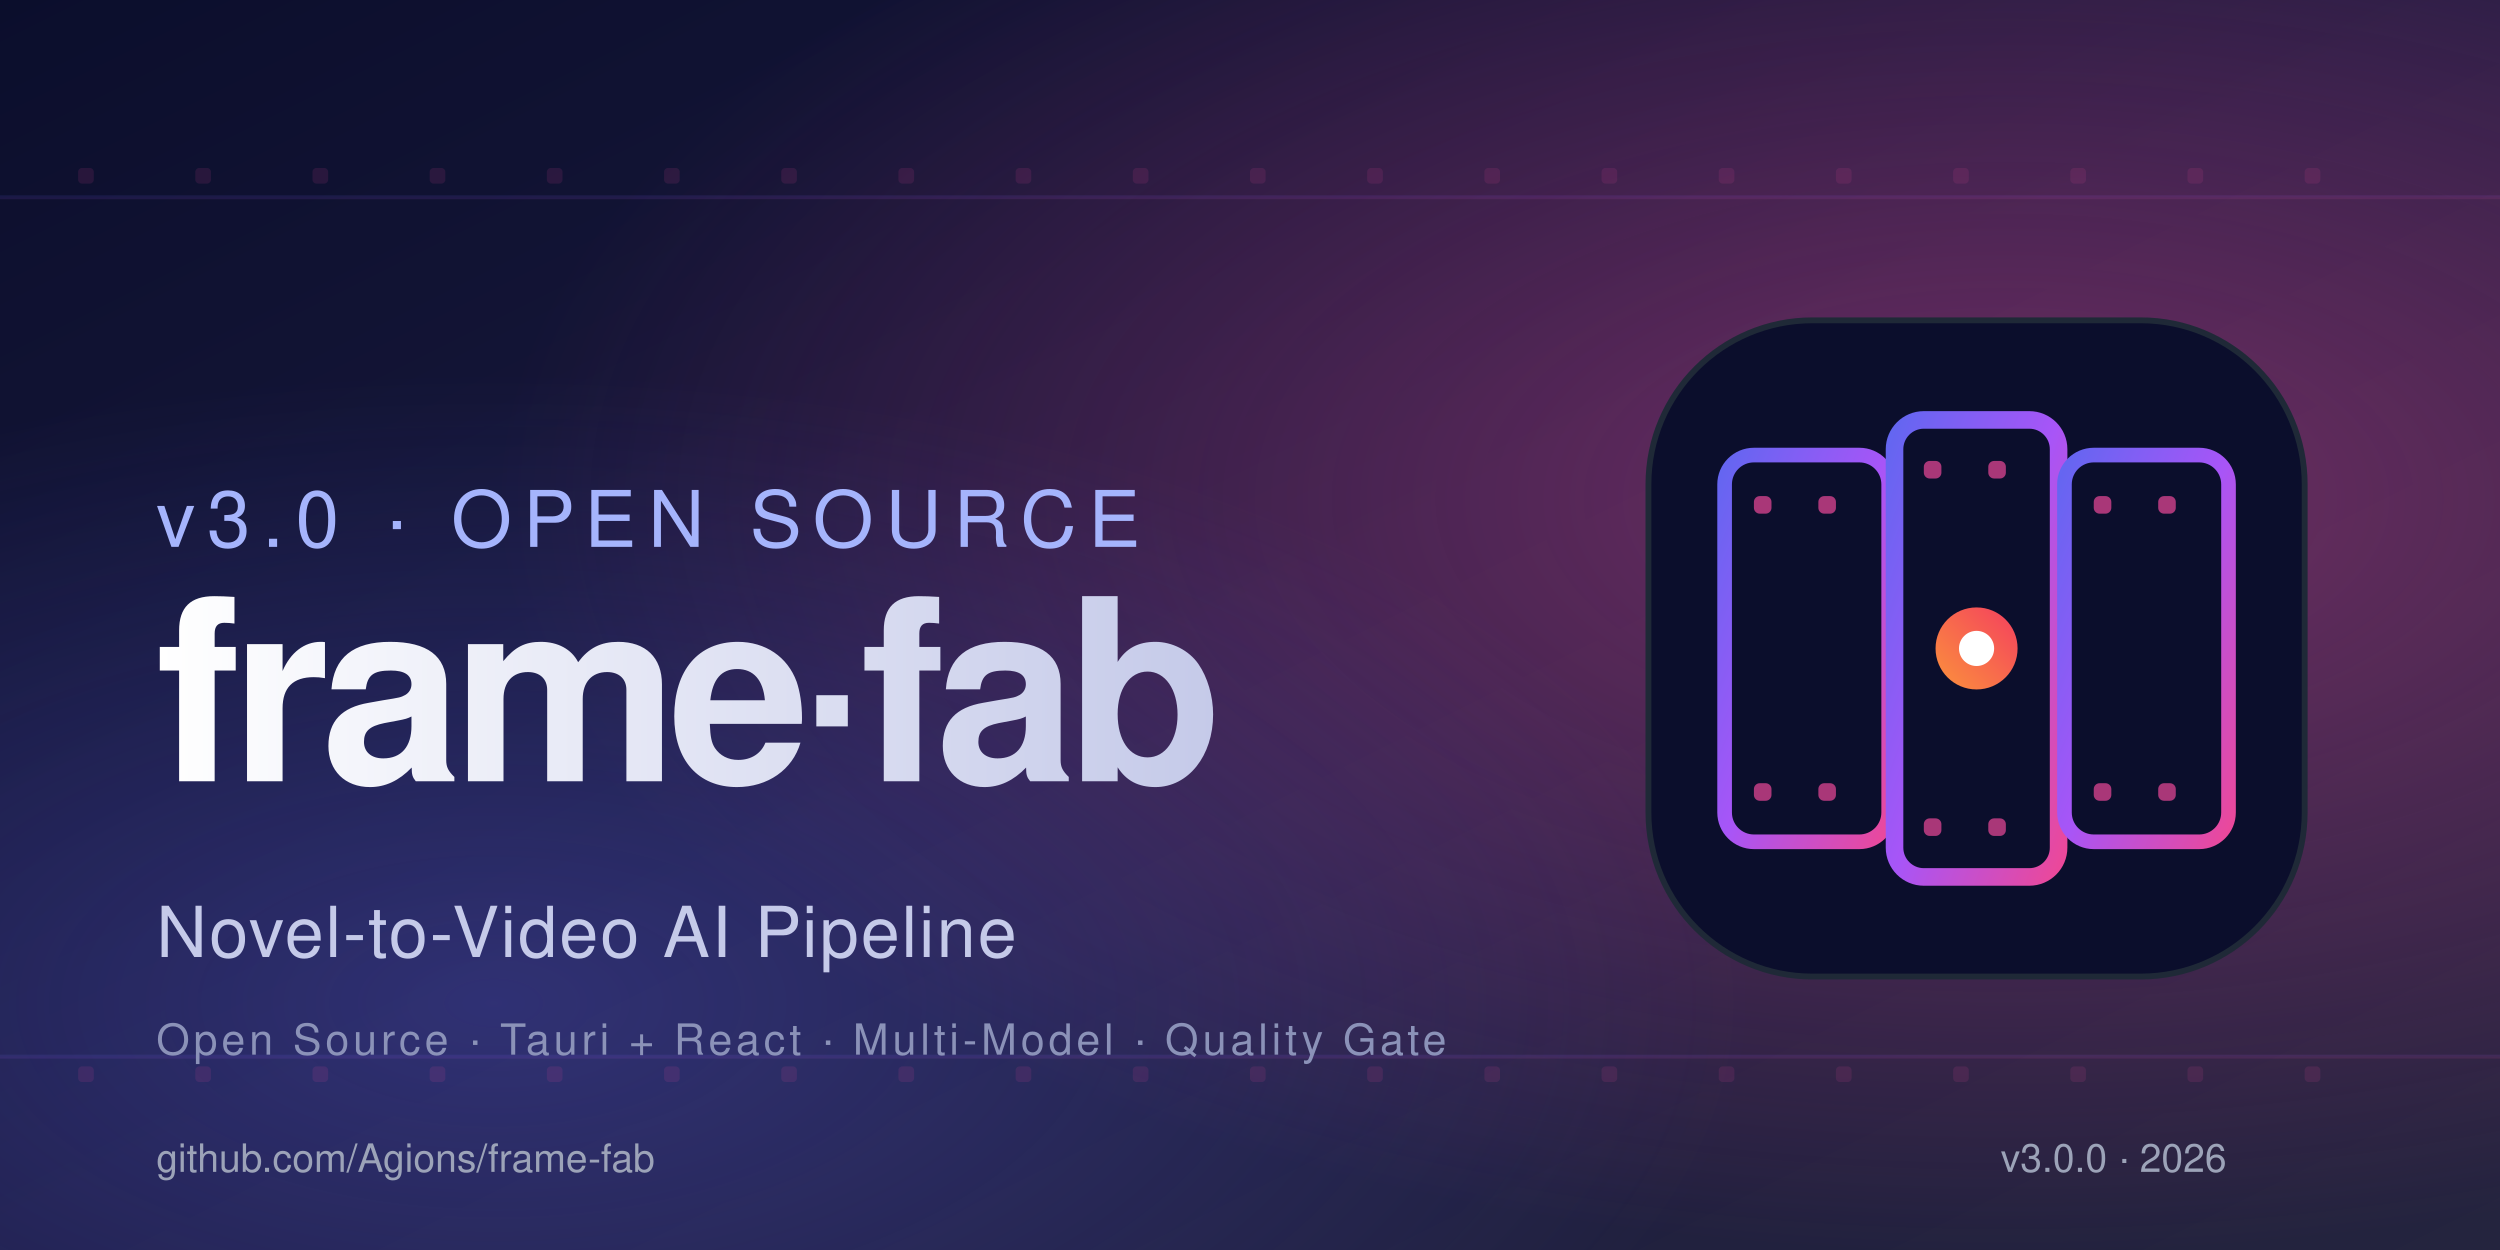
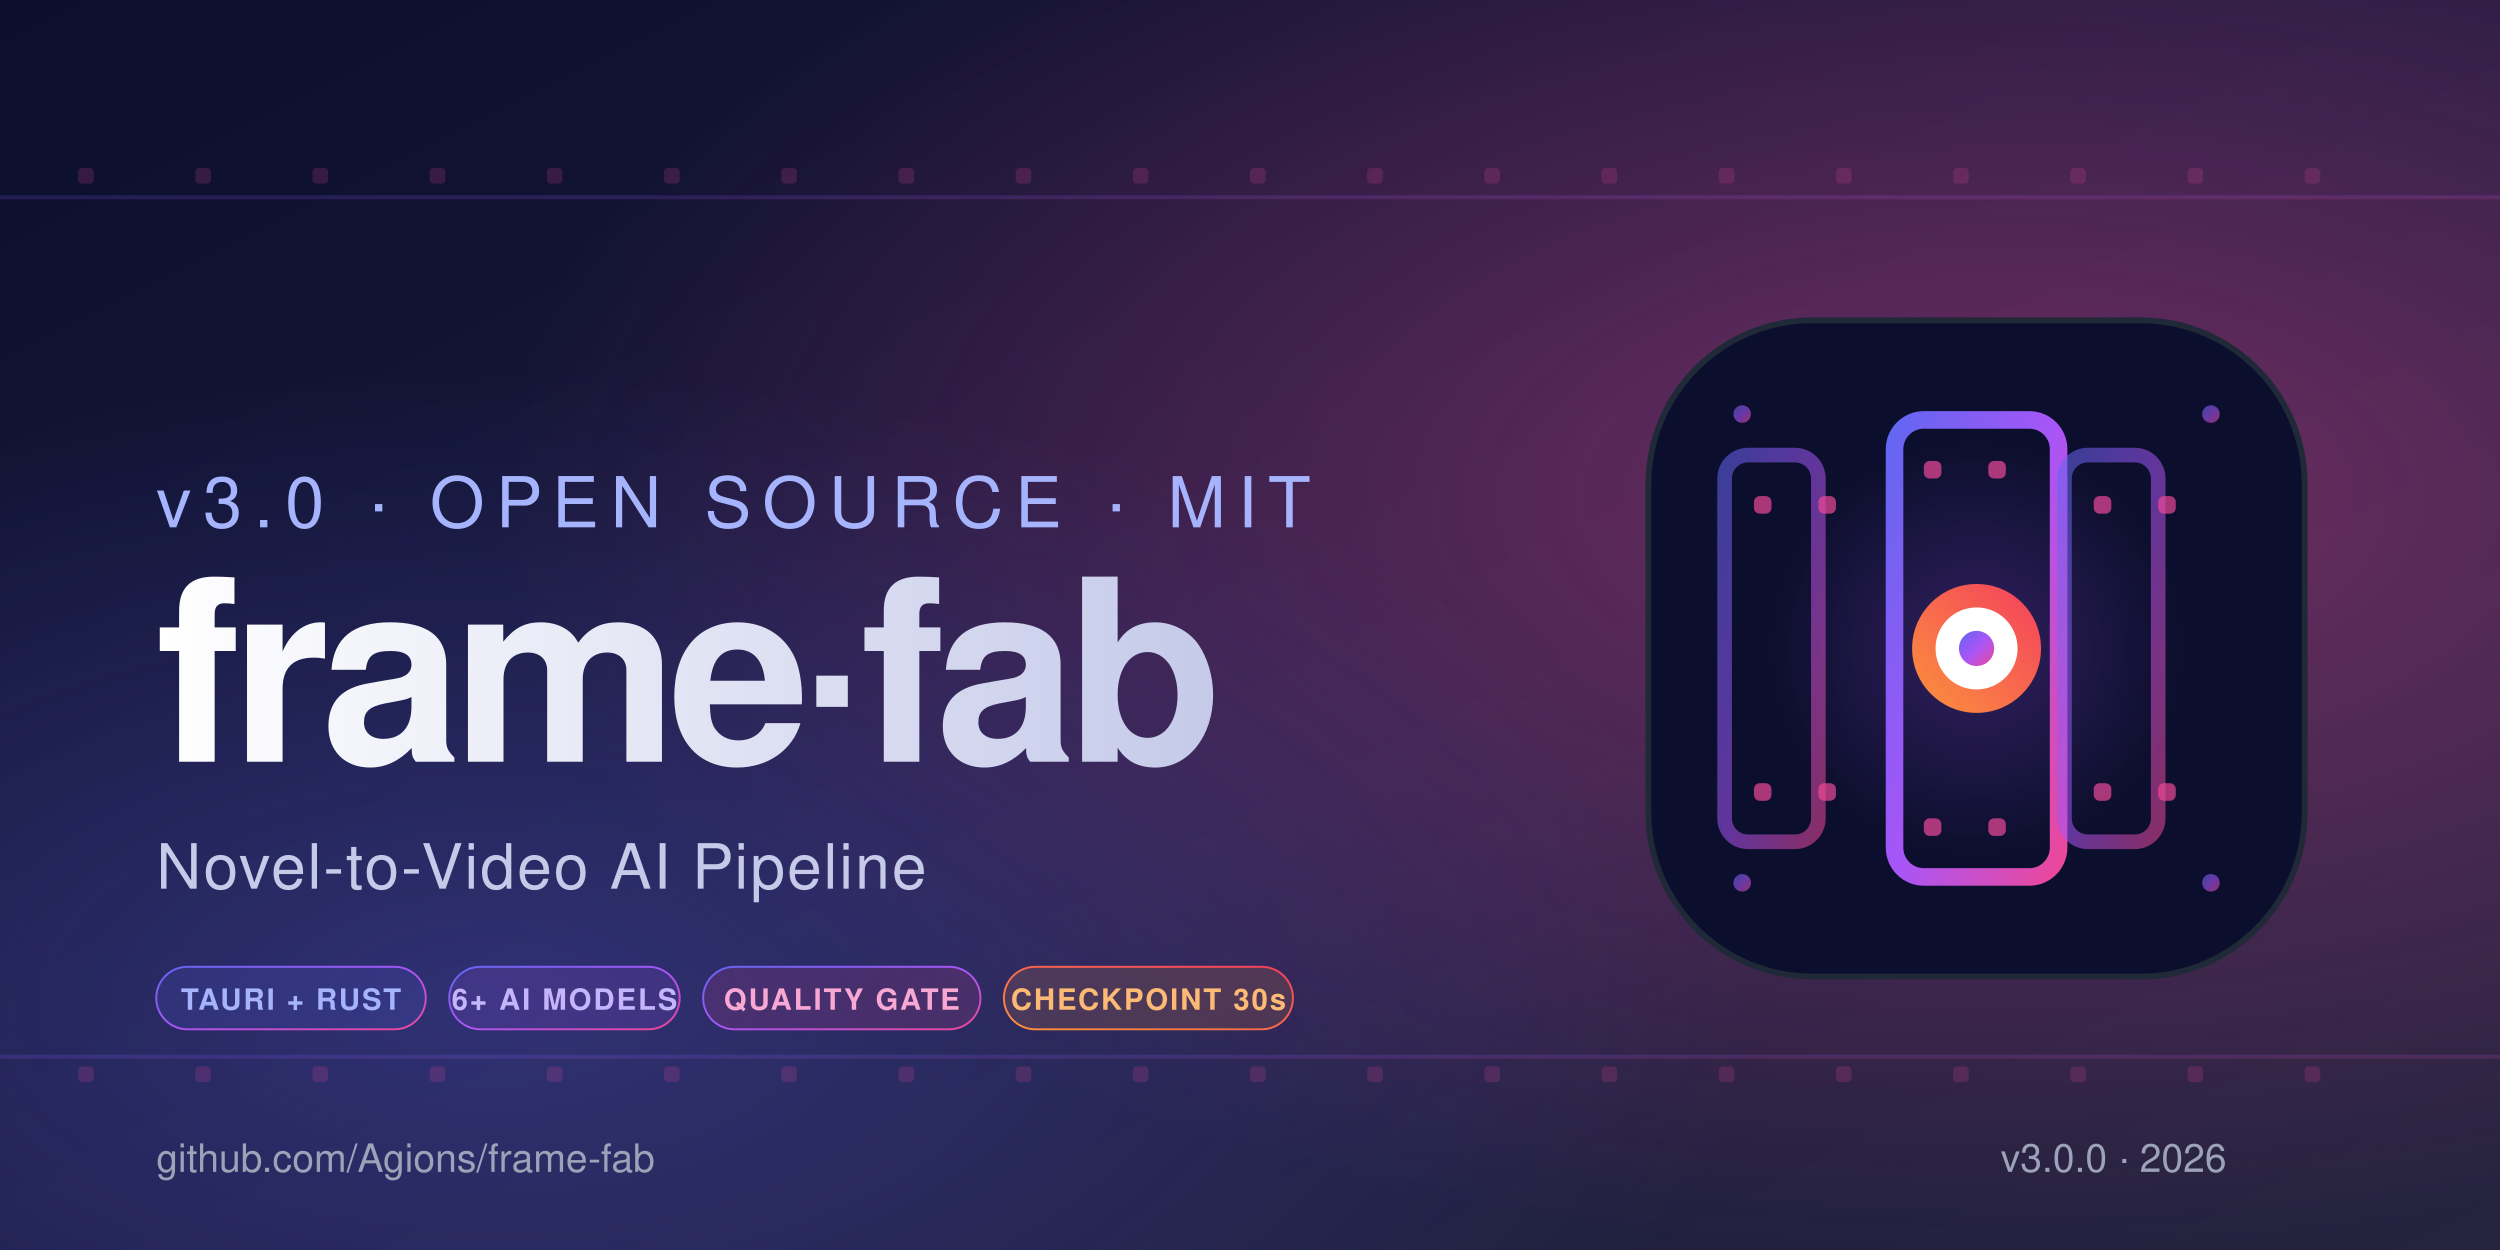
<svg xmlns="http://www.w3.org/2000/svg" viewBox="0 0 1280 640" role="img" aria-label="frame-fab social card">
  <defs>
    <linearGradient id="ogBg2" x1="0%" y1="0%" x2="100%" y2="100%">
      <stop offset="0%" stop-color="#0B0E2C" />
      <stop offset="50%" stop-color="#1A1A3E" />
      <stop offset="100%" stop-color="#24243E" />
    </linearGradient>
    <radialGradient id="ogGlow2a" cx="80%" cy="40%" r="60%">
      <stop offset="0%" stop-color="#EC4899" stop-opacity="0.4" />
      <stop offset="100%" stop-color="#EC4899" stop-opacity="0" />
    </radialGradient>
    <radialGradient id="ogGlow2b" cx="20%" cy="80%" r="50%">
      <stop offset="0%" stop-color="#6366F1" stop-opacity="0.3" />
      <stop offset="100%" stop-color="#6366F1" stop-opacity="0" />
    </radialGradient>
    <linearGradient id="ogPrimary2" x1="0%" y1="0%" x2="100%" y2="100%">
      <stop offset="0%" stop-color="#6366F1" />
      <stop offset="50%" stop-color="#A855F7" />
      <stop offset="100%" stop-color="#EC4899" />
    </linearGradient>
    <linearGradient id="ogAccent2" x1="0%" y1="100%" x2="100%" y2="0%">
      <stop offset="0%" stop-color="#FB923C" />
      <stop offset="100%" stop-color="#F43F5E" />
    </linearGradient>
    <linearGradient id="ogText2" x1="0%" y1="0%" x2="100%" y2="0%">
      <stop offset="0%" stop-color="#FFFFFF" />
      <stop offset="100%" stop-color="#C5CAE9" />
    </linearGradient>
  </defs>
  <rect width="1280" height="640" fill="url(#ogBg2)" />
  <rect width="1280" height="640" fill="url(#ogGlow2a)" />
  <rect width="1280" height="640" fill="url(#ogGlow2b)" />
-   <g opacity="0.12">
+   <g opacity="0.18">
    <rect x="0" y="100" width="1280" height="2" fill="url(#ogPrimary2)" />
    <rect x="0" y="540" width="1280" height="2" fill="url(#ogPrimary2)" />
    <g fill="#EC4899">
      <rect x="40" y="86" width="8" height="8" rx="2" />
      <rect x="100" y="86" width="8" height="8" rx="2" />
      <rect x="160" y="86" width="8" height="8" rx="2" />
      <rect x="220" y="86" width="8" height="8" rx="2" />
      <rect x="280" y="86" width="8" height="8" rx="2" />
      <rect x="340" y="86" width="8" height="8" rx="2" />
      <rect x="400" y="86" width="8" height="8" rx="2" />
      <rect x="460" y="86" width="8" height="8" rx="2" />
      <rect x="520" y="86" width="8" height="8" rx="2" />
      <rect x="580" y="86" width="8" height="8" rx="2" />
      <rect x="640" y="86" width="8" height="8" rx="2" />
      <rect x="700" y="86" width="8" height="8" rx="2" />
      <rect x="760" y="86" width="8" height="8" rx="2" />
      <rect x="820" y="86" width="8" height="8" rx="2" />
      <rect x="880" y="86" width="8" height="8" rx="2" />
      <rect x="940" y="86" width="8" height="8" rx="2" />
      <rect x="1000" y="86" width="8" height="8" rx="2" />
      <rect x="1060" y="86" width="8" height="8" rx="2" />
      <rect x="1120" y="86" width="8" height="8" rx="2" />
      <rect x="1180" y="86" width="8" height="8" rx="2" />
    </g>
    <g fill="#EC4899">
      <rect x="40" y="546" width="8" height="8" rx="2" />
      <rect x="100" y="546" width="8" height="8" rx="2" />
      <rect x="160" y="546" width="8" height="8" rx="2" />
      <rect x="220" y="546" width="8" height="8" rx="2" />
      <rect x="280" y="546" width="8" height="8" rx="2" />
      <rect x="340" y="546" width="8" height="8" rx="2" />
      <rect x="400" y="546" width="8" height="8" rx="2" />
      <rect x="460" y="546" width="8" height="8" rx="2" />
      <rect x="520" y="546" width="8" height="8" rx="2" />
      <rect x="580" y="546" width="8" height="8" rx="2" />
      <rect x="640" y="546" width="8" height="8" rx="2" />
      <rect x="700" y="546" width="8" height="8" rx="2" />
      <rect x="760" y="546" width="8" height="8" rx="2" />
      <rect x="820" y="546" width="8" height="8" rx="2" />
      <rect x="880" y="546" width="8" height="8" rx="2" />
      <rect x="940" y="546" width="8" height="8" rx="2" />
      <rect x="1000" y="546" width="8" height="8" rx="2" />
      <rect x="1060" y="546" width="8" height="8" rx="2" />
      <rect x="1120" y="546" width="8" height="8" rx="2" />
      <rect x="1180" y="546" width="8" height="8" rx="2" />
    </g>
  </g>
  <g transform="translate(80 0)">
-     <text y="280" font-family="-apple-system, BlinkMacSystemFont, 'Segoe UI', Helvetica, Arial, sans-serif" font-size="40" font-weight="500" letter-spacing="6" fill="#A5B4FC">v3.0 · OPEN SOURCE</text>
-     <text y="400" font-family="-apple-system, BlinkMacSystemFont, 'Segoe UI', Helvetica, Arial, sans-serif" font-size="130" font-weight="800" letter-spacing="-5" fill="url(#ogText2)">frame·fab</text>
-     <text y="490" font-family="-apple-system, BlinkMacSystemFont, 'Segoe UI', Helvetica, Arial, sans-serif" font-size="36" font-weight="500" letter-spacing="1" fill="#C5CAE9">Novel-to-Video AI Pipeline</text>
-     <text y="540" font-family="-apple-system, BlinkMacSystemFont, 'Segoe UI', Helvetica, Arial, sans-serif" font-size="22" font-weight="400" letter-spacing="2" fill="#8B92B8">Open Source · Tauri + React · Multi-Model · Quality Gate</text>
+     <text y="270" font-family="-apple-system, BlinkMacSystemFont, 'Segoe UI', Helvetica, Arial, sans-serif" font-size="36" font-weight="500" letter-spacing="6" fill="#A5B4FC">v3.0 · OPEN SOURCE · MIT</text>
+     <text y="390" font-family="-apple-system, BlinkMacSystemFont, 'Segoe UI', Helvetica, Arial, sans-serif" font-size="130" font-weight="800" letter-spacing="-5" fill="url(#ogText2)">frame·fab</text>
+     <text y="455" font-family="-apple-system, BlinkMacSystemFont, 'Segoe UI', Helvetica, Arial, sans-serif" font-size="32" font-weight="500" letter-spacing="1" fill="#C5CAE9">Novel-to-Video AI Pipeline</text>
+     <g transform="translate(0 495)" font-family="-apple-system, BlinkMacSystemFont, 'Segoe UI', Helvetica, Arial, sans-serif" font-weight="600">
+       <g>
+         <rect x="0" y="0" width="138" height="32" rx="16" fill="rgba(99,102,241,0.15)" stroke="url(#ogPrimary2)" stroke-width="1" />
+         <text x="69" y="22" font-size="15" fill="#A5B4FC" text-anchor="middle" letter-spacing="1">TAURI + RUST</text>
+       </g>
+       <g transform="translate(150 0)">
+         <rect x="0" y="0" width="118" height="32" rx="16" fill="rgba(168,85,247,0.15)" stroke="url(#ogPrimary2)" stroke-width="1" />
+         <text x="59" y="22" font-size="15" fill="#C4B5FD" text-anchor="middle" letter-spacing="1">6+ AI MODELS</text>
+       </g>
+       <g transform="translate(280 0)">
+         <rect x="0" y="0" width="142" height="32" rx="16" fill="rgba(236,72,153,0.15)" stroke="url(#ogPrimary2)" stroke-width="1" />
+         <text x="71" y="22" font-size="15" fill="#F9A8D4" text-anchor="middle" letter-spacing="1">QUALITY GATE</text>
+       </g>
+       <g transform="translate(434 0)">
+         <rect x="0" y="0" width="148" height="32" rx="16" fill="rgba(251,146,60,0.15)" stroke="url(#ogAccent2)" stroke-width="1" />
+         <text x="74" y="22" font-size="15" fill="#FDBA74" text-anchor="middle" letter-spacing="1">CHECKPOINT 30s</text>
+       </g>
+     </g>
  </g>
  <g transform="translate(820 140) scale(1.5)">
    <rect x="16" y="16" width="224" height="224" rx="56" fill="#0B0E2C" stroke="#1F2937" stroke-width="2" />
-     <rect x="42" y="62" width="56" height="132" rx="10" fill="none" stroke="url(#ogPrimary2)" stroke-width="5" />
+     <radialGradient id="ogIconGlow" cx="50%" cy="50%" r="50%">
+       <stop offset="0%" stop-color="#A855F7" stop-opacity="0.25" />
+       <stop offset="60%" stop-color="#A855F7" stop-opacity="0" />
+     </radialGradient>
+     <circle cx="128" cy="128" r="120" fill="url(#ogIconGlow)" />
+     <rect x="42" y="62" width="32" height="132" rx="8" fill="none" stroke="url(#ogPrimary2)" stroke-width="5" opacity="0.55" />
    <rect x="100" y="50" width="56" height="156" rx="10" fill="none" stroke="url(#ogPrimary2)" stroke-width="6" />
-     <rect x="158" y="62" width="56" height="132" rx="10" fill="none" stroke="url(#ogPrimary2)" stroke-width="5" />
+     <rect x="158" y="62" width="32" height="132" rx="8" fill="none" stroke="url(#ogPrimary2)" stroke-width="5" opacity="0.55" />
    <g fill="#EC4899" opacity="0.7">
      <rect x="52" y="76" width="6" height="6" rx="2" />
      <rect x="74" y="76" width="6" height="6" rx="2" />
      <rect x="110" y="64" width="6" height="6" rx="2" />
      <rect x="132" y="64" width="6" height="6" rx="2" />
      <rect x="168" y="76" width="6" height="6" rx="2" />
      <rect x="190" y="76" width="6" height="6" rx="2" />
      <rect x="52" y="174" width="6" height="6" rx="2" />
      <rect x="74" y="174" width="6" height="6" rx="2" />
      <rect x="110" y="186" width="6" height="6" rx="2" />
      <rect x="132" y="186" width="6" height="6" rx="2" />
      <rect x="168" y="174" width="6" height="6" rx="2" />
      <rect x="190" y="174" width="6" height="6" rx="2" />
    </g>
    <g transform="translate(128 128)">
-       <circle r="14" fill="url(#ogAccent2)" />
-       <circle r="6" fill="#FFFFFF" />
+       <circle r="22" fill="url(#ogAccent2)" />
+       <circle r="14" fill="#FFFFFF" />
+       <circle r="6" fill="url(#ogPrimary2)" />
      <g stroke="url(#ogPrimary2)" stroke-width="3" stroke-linecap="round" opacity="0.7">
-         <line x1="-50" y1="0" x2="-20" y2="0" />
-         <line x1="20" y1="0" x2="50" y2="0" />
-         <line x1="0" y1="-50" x2="0" y2="-20" />
-         <line x1="0" y1="20" x2="0" y2="50" />
+         <line x1="-50" y1="0" x2="-30" y2="0" />
+         <line x1="30" y1="0" x2="50" y2="0" />
+         <line x1="0" y1="-50" x2="0" y2="-30" />
+         <line x1="0" y1="30" x2="0" y2="50" />
      </g>
    </g>
+     <circle cx="48" cy="48" r="3" fill="url(#ogPrimary2)" opacity="0.6" />
+     <circle cx="208" cy="48" r="3" fill="url(#ogPrimary2)" opacity="0.6" />
+     <circle cx="48" cy="208" r="3" fill="url(#ogPrimary2)" opacity="0.6" />
+     <circle cx="208" cy="208" r="3" fill="url(#ogPrimary2)" opacity="0.6" />
  </g>
  <g transform="translate(80 600)">
    <text font-family="-apple-system, BlinkMacSystemFont, 'Segoe UI', Helvetica, Arial, sans-serif" font-size="20" font-weight="500" fill="#9CA3B8">github.com/Agions/frame-fab</text>
  </g>
  <g transform="translate(1140 600)">
    <text font-family="-apple-system, BlinkMacSystemFont, 'Segoe UI', Helvetica, Arial, sans-serif" font-size="20" font-weight="500" fill="#9CA3B8" text-anchor="end">v3.0.0 · 2026</text>
  </g>
</svg>
